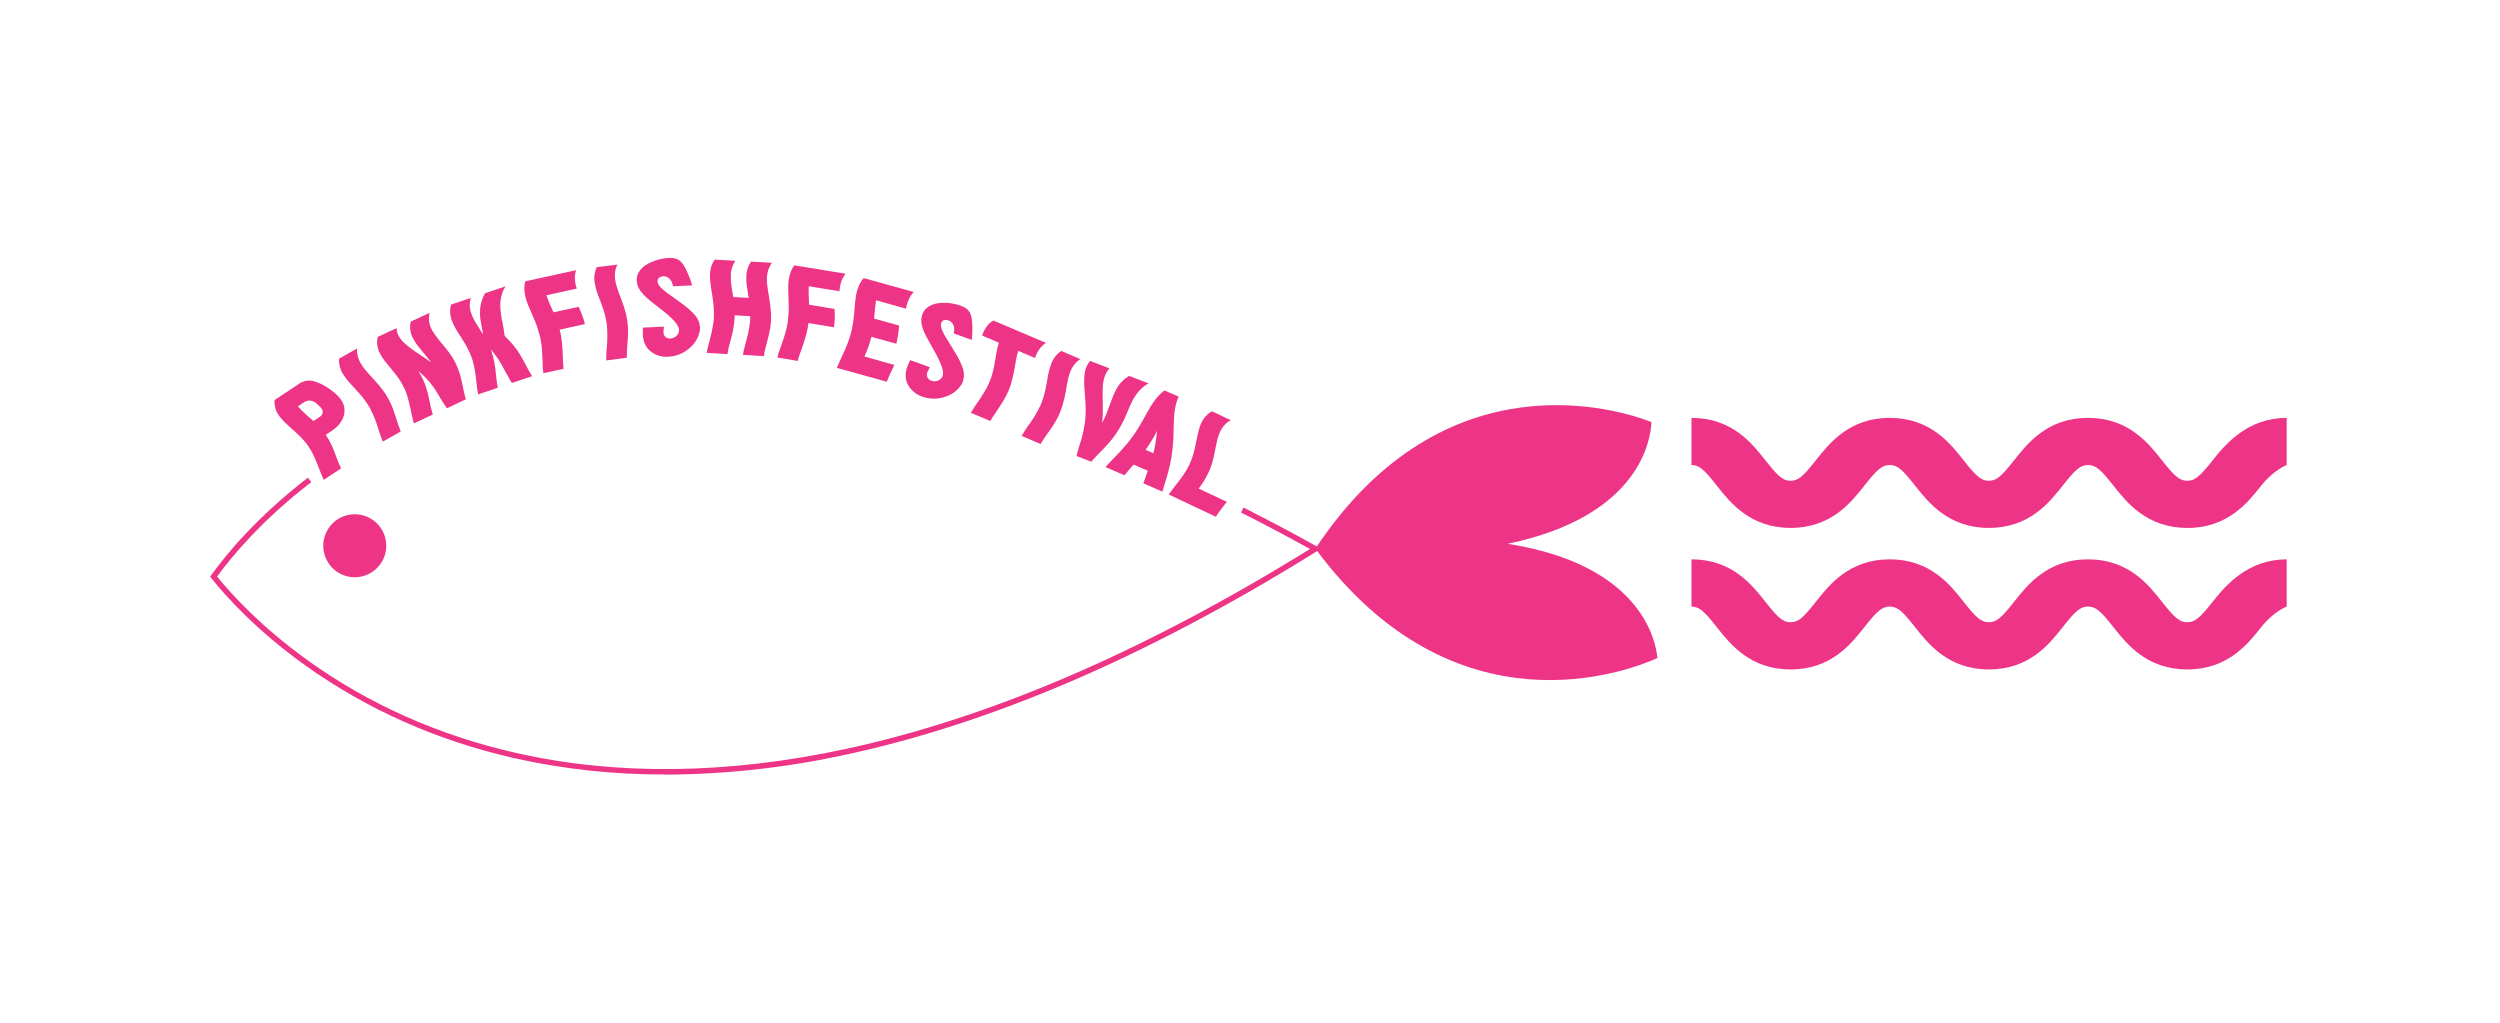
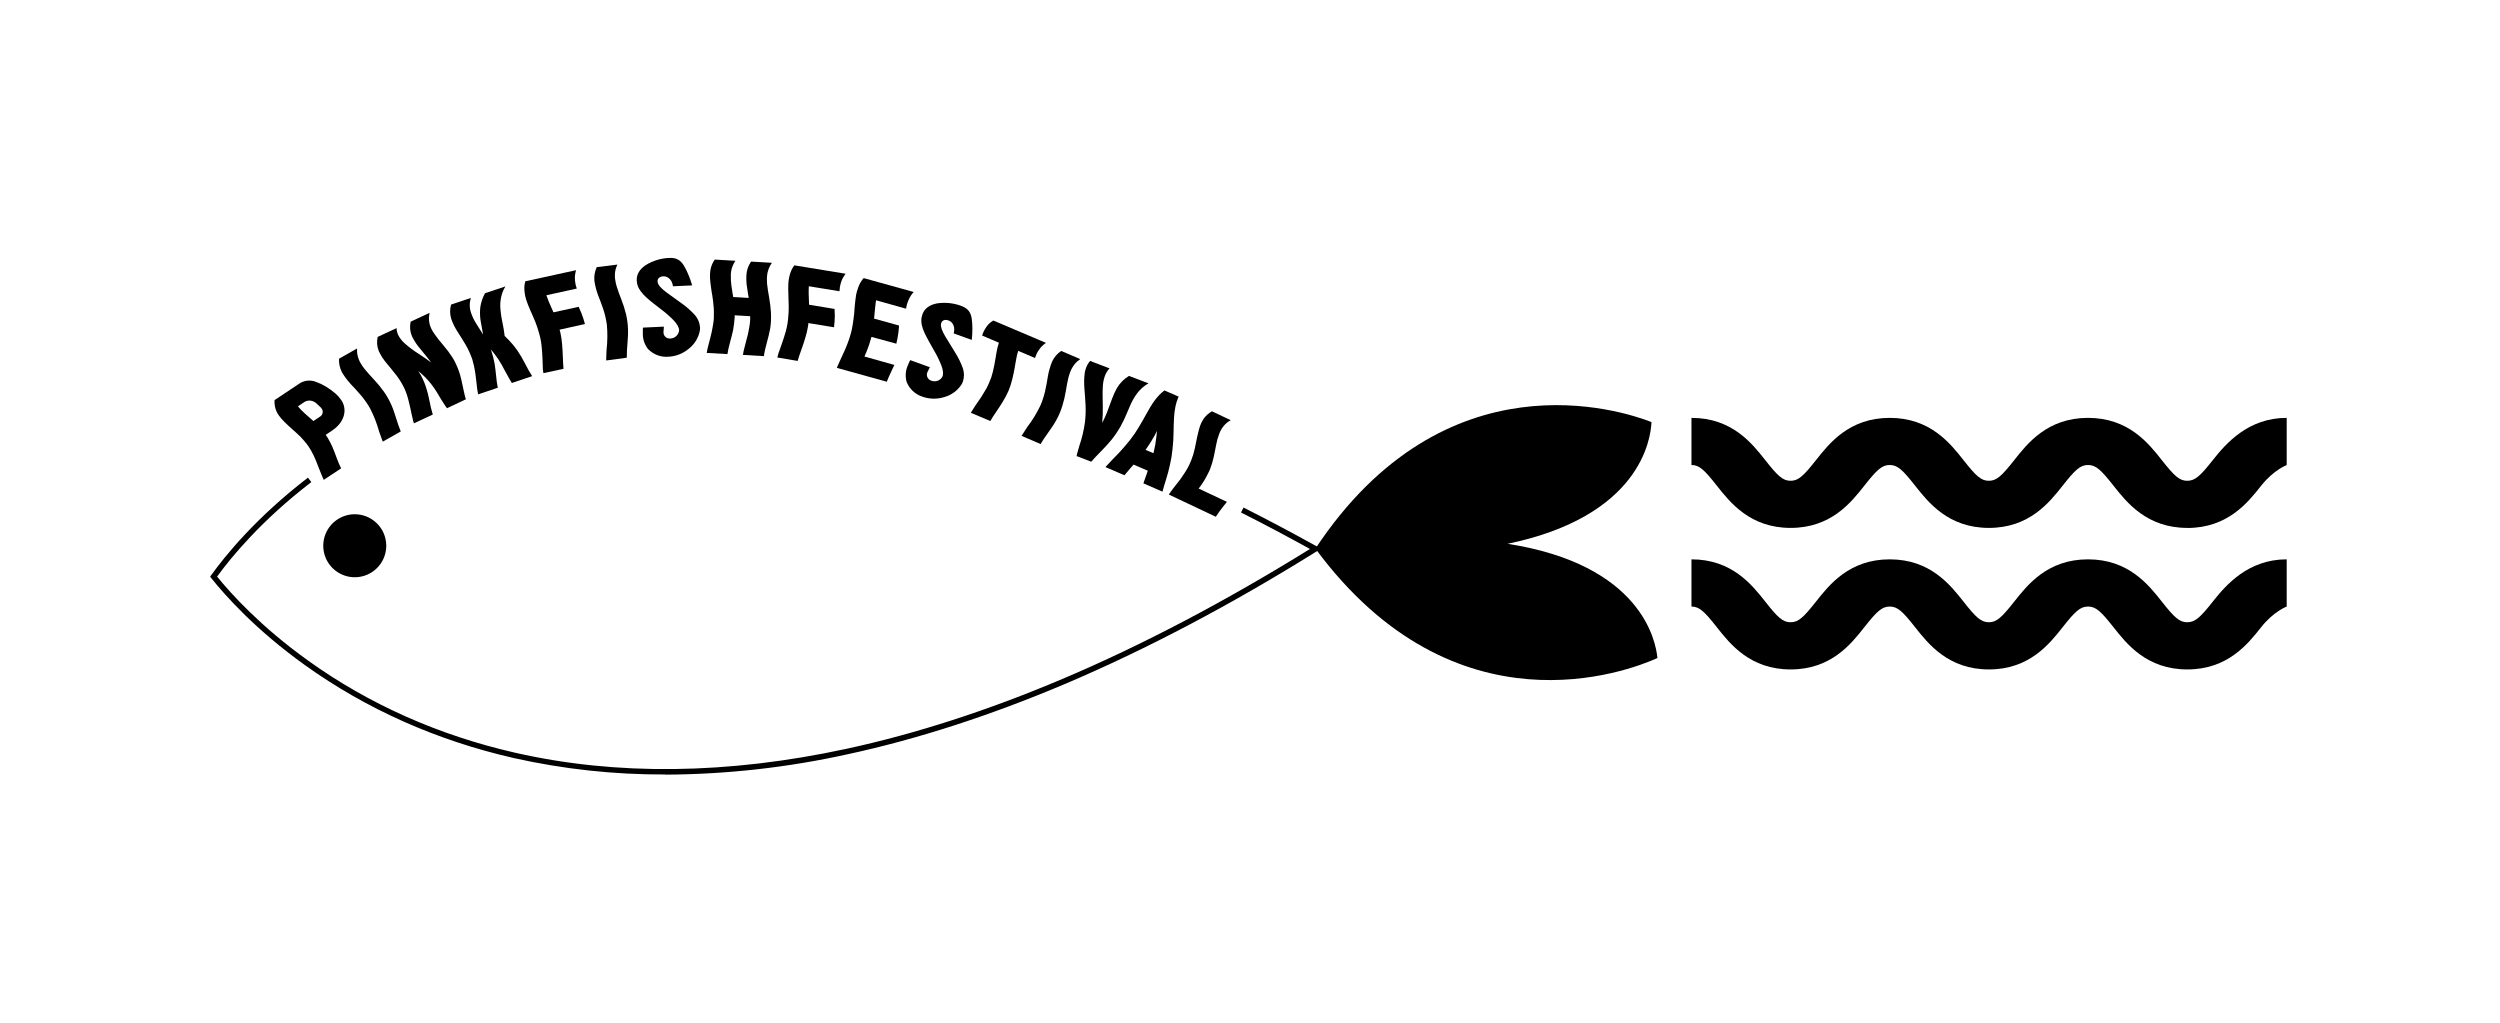
<svg xmlns="http://www.w3.org/2000/svg" id="Layer_1" data-name="Layer 1" viewBox="0 0 1190.55 487.12">
  <defs>
    <style>.cls-1{fill:#ee3486;}</style>
  </defs>
-   <path class="cls-1" d="M154.19,228.52a18.2,18.2,0,0,1-.8-1.76l-1.75-4.35c-.7-1.84-1.35-3.62-2.21-5.36a31.94,31.94,0,0,0-2.54-4.5,26.28,26.28,0,0,0-2-2.56,31.5,31.5,0,0,0-3.86-3.94l-1.56-1.41c-.78-.7-2.54-2.2-3.76-3.46a22.08,22.08,0,0,1-3.07-3.55l-.73-1.2a11.39,11.39,0,0,1-1.17-5.88L142.06,183a8.63,8.63,0,0,1,8.54-1.1,23.76,23.76,0,0,1,4.49,2.13,33.32,33.32,0,0,1,4.78,3.47,18.14,18.14,0,0,1,2.55,2.9,8.71,8.71,0,0,1,1.58,6.15c-.35,3.14-2.44,6.22-5.78,8.45l-3.12,2.09,1.06,1.59a39,39,0,0,1,2.12,4.1c.75,1.8,1.39,3.45,2.1,5.42s1.38,3.45,2.07,4.83Zm-1-33.91a2.82,2.82,0,0,0-.67-.78s-1.37-1.24-1.86-1.75a5.3,5.3,0,0,0-2.77-1.29,4.55,4.55,0,0,0-2.94.66l-3.07,2.06c1.91,2.4,5,4.85,7.37,7l3.08-2.05a2.67,2.67,0,0,0,.86-3.87" />
-   <path class="cls-1" d="M182.29,210.31s-.69-1.73-1.7-4.67a58.33,58.33,0,0,0-4.32-11.11,41.53,41.53,0,0,0-4.14-6c-1.62-1.94-3.4-3.78-5.09-5.61a34.76,34.76,0,0,1-4-5.3l-.26-.44a12.68,12.68,0,0,1-1.33-6.35l8.59-4.88a10.24,10.24,0,0,0,0,1.55,11.65,11.65,0,0,0,.82,3.63,10,10,0,0,0,.89,1.84,22.27,22.27,0,0,0,1.83,2.7c1.28,1.61,2.76,3.19,4.43,5a54.24,54.24,0,0,1,4.69,5.68,34.77,34.77,0,0,1,2,3.13,36.29,36.29,0,0,1,1.66,3.3c1.82,4.11,2.74,8.57,4.49,12.69Z" />
-   <path class="cls-1" d="M212.88,194.4a18.25,18.25,0,0,1-1.4-2c-.85-1.22-1.88-3-3.07-5a42.5,42.5,0,0,0-4.23-5.91,36.58,36.58,0,0,0-5-4.76,23.43,23.43,0,0,1,1.28,2l1,2.05c.42.92.88,2,1.3,3.26a48.6,48.6,0,0,1,1.79,7,53.63,53.63,0,0,0,1.56,6.37l-9,4.19-.39-1.29-.81-3.57c-.27-1.34-.69-3.46-1.19-5.28a34.36,34.36,0,0,0-2-6.21,35.9,35.9,0,0,0-3.76-6.27c-1.51-2-3.25-4-4.79-5.92a24.75,24.75,0,0,1-3.52-5.32l-.32-.7a11.22,11.22,0,0,1-.47-6.6l9-4.18a6.07,6.07,0,0,0,.42,2.4l.32.84a13.42,13.42,0,0,0,3.11,4,48.31,48.31,0,0,0,6.47,4.87c2.64,1.73,4.28,2.86,6.12,4.25a23.4,23.4,0,0,0-1.45-1.93c-.91-1.19-2.29-2.8-3.77-4.64a26.43,26.43,0,0,1-3.64-5.41l-.3-.63a11.19,11.19,0,0,1-.57-6.83l9-4.19a9.63,9.63,0,0,0-.25,1.59,11.29,11.29,0,0,0,.29,3.8,12.36,12.36,0,0,0,.74,2.05,19.06,19.06,0,0,0,1.61,2.69,60.36,60.36,0,0,0,4.12,5.25,53.88,53.88,0,0,1,4.45,5.95,31.06,31.06,0,0,1,1.65,3.1c.53,1.15,1,2.34,1.46,3.6,1.55,4.7,2.06,9.59,3.22,13.13Z" />
-   <path class="cls-1" d="M243.76,182.39l-1.07-1.78c-.77-1.29-1.34-2.38-2.39-4.31a54.14,54.14,0,0,0-3.05-5.3,53.1,53.1,0,0,0-3.5-4.6l.26.79a44.52,44.52,0,0,1,1.51,5.87c.35,2,.51,3.94.76,6.07a46.61,46.61,0,0,0,.78,5.52l-9.36,3.15-.25-1.33c-.16-.89-.31-1.92-.47-3.61-.19-1.35-.37-3.5-.66-5.36a41.79,41.79,0,0,0-1.41-6.38,40.66,40.66,0,0,0-3-6.66c-1.27-2.2-2.67-4.35-4-6.46a27.88,27.88,0,0,1-2.84-5.64l-.26-.78a12,12,0,0,1,0-6.53l9.42-3.17a12.74,12.74,0,0,0-.46,2.24,11.13,11.13,0,0,0,.6,5,24.65,24.65,0,0,0,2.69,5.42c1.08,1.79,2.17,3.44,3,4.79l-1.23-6.85a24.81,24.81,0,0,1-.09-6.29,19.58,19.58,0,0,1,2.23-6.54l9.73-3.26a14.7,14.7,0,0,0-1.46,3,18.48,18.48,0,0,0-1,6.59,45.82,45.82,0,0,0,1,7.4c.55,2.63.84,4.49,1.09,6.62l1.92,1.91a39.33,39.33,0,0,1,4.06,4.89,55.65,55.65,0,0,1,3.79,6.45,61.47,61.47,0,0,0,3.32,5.88Z" />
-   <path class="cls-1" d="M258.77,177.7l-.25-2-.18-5c-.13-2.06-.18-4.08-.44-6.17-.16-1.33-.36-2.53-.59-3.59l-.47-1.85s-.36-1.36-.94-3.12a52.53,52.53,0,0,0-2-5.12s-.6-1.3-1.32-3a53,53,0,0,1-2-5.11l-.41-1.54-.29-1.63a16.55,16.55,0,0,1-.18-2.89,14.57,14.57,0,0,1,.45-2.72l24.16-5.29-.23,1a11.85,11.85,0,0,0-.32,2.42,16.81,16.81,0,0,0,.36,3.44,17.85,17.85,0,0,0,.55,1.9l-14.45,3.17s.44,1.4,1.13,3.08,1.61,3.76,2.22,5.06l12-2.63,1.31,3a43.82,43.82,0,0,1,1.67,5.19L266.49,157l.39,1.48a39.21,39.21,0,0,1,.8,5.44c.19,2,.27,3.92.36,6.12s.15,3.95.32,5.6Z" />
-   <path class="cls-1" d="M288.68,171.66s0-1.87.17-5a58.72,58.72,0,0,0,.16-11.92,42.9,42.9,0,0,0-1.59-7.12c-.77-2.4-1.73-4.78-2.62-7.1a33.34,33.34,0,0,1-1.68-6.4l-.07-.51a12.5,12.5,0,0,1,1.14-6.39L294,126a11.81,11.81,0,0,0-.58,1.43,11.66,11.66,0,0,0-.6,3.68,9.51,9.51,0,0,0,.14,2,19.66,19.66,0,0,0,.68,3.18c.59,2,1.36,4,2.24,6.27a53.81,53.81,0,0,1,2.23,7c.29,1.24.51,2.44.67,3.64a36,36,0,0,1,.3,3.69c.14,4.48-.67,9-.59,13.45Z" />
-   <path class="cls-1" d="M308.76,166.41a11.52,11.52,0,0,1-2.63-7.21c0-.76,0-1.53,0-2.3a6.59,6.59,0,0,0,.08-.89l9.94-.46-.19,2.74a2.94,2.94,0,0,0,3.19,2.92,4.34,4.34,0,0,0,4.24-3.71l0-.38c-.06-1.27-1-2.83-2.43-4.41a51.75,51.75,0,0,0-6.45-5.64c-2.33-1.86-4.84-3.66-6.84-5.55s-3.75-4-4.25-6.43a11.82,11.82,0,0,1-.2-1.46c-.14-3.12,1.53-5.5,4.31-7.41a23.17,23.17,0,0,1,11.14-3.39c3.76-.18,5.48,1.27,7,3.63a32.83,32.83,0,0,1,2.11,4.24,40.89,40.89,0,0,1,1.84,5.21l-9.1.42-.31-1.2a4.85,4.85,0,0,0-1.59-2.54,3.74,3.74,0,0,0-2.72-1c-1.53.07-2.83.84-2.76,2.43l.09.51c.58,2.84,6.15,6,11.37,9.92a39,39,0,0,1,6.38,5.64,9.93,9.93,0,0,1,2.38,5.7,8.16,8.16,0,0,1,0,1.21,14.25,14.25,0,0,1-5.32,9.05,16.3,16.3,0,0,1-9.9,3.84,11.93,11.93,0,0,1-9.35-3.52" />
-   <path class="cls-1" d="M353.79,169l.37-2c.35-1.51.68-2.7,1.24-4.85a48.71,48.71,0,0,0,1.38-6.05,28.67,28.67,0,0,0,.47-3.8l0-1.72-7.39-.43,0,1a53.8,53.8,0,0,1-.73,6c-.44,2-.93,3.84-1.5,6s-1,3.83-1.21,5.48l-9.86-.57.37-2c.35-1.51.67-2.7,1.24-4.84s1-4,1.31-6.06a27.09,27.09,0,0,0,.47-3.8l0-1.72a24.14,24.14,0,0,0-.07-3.26c-.13-2-.41-3.85-.64-5.46l-.33-1.94c-.14-1-.47-3-.63-4.63a21.59,21.59,0,0,1-.14-4.09l.16-1.59a12.33,12.33,0,0,1,2.07-5.05l9.86.57A8.43,8.43,0,0,0,349.2,126a11.81,11.81,0,0,0-1.16,4.54l0,.57a28.85,28.85,0,0,0,.29,5.12c.26,1.93.61,3.8.84,5.22l7.39.42s-.09-.7-.34-1.93l-.69-4.64a30.77,30.77,0,0,1-.09-4.09,13.22,13.22,0,0,1,.16-1.58,12.62,12.62,0,0,1,2.08-5.05l9.93.57a10.12,10.12,0,0,0-.84,1.3,13.89,13.89,0,0,0-1.29,3.5l-.24,1.9c-.06,1,0,2.17.06,3.38.2,2.06.59,4.19,1,6.57a64.67,64.67,0,0,1,.86,7.33c.05,1.28,0,2.49,0,3.7a36.9,36.9,0,0,1-.4,3.68c-.77,4.49-2.35,8.61-3,13.1Z" />
-   <path class="cls-1" d="M370.2,170.25l.52-2,1.66-4.7c.65-2,1.35-3.84,1.87-5.89.34-1.3.6-2.48.77-3.55l.25-1.9s.16-1.39.27-3.25a53.52,53.52,0,0,0,0-5.48s-.09-1.43-.1-3.31a50.3,50.3,0,0,1,0-5.49l.19-1.58.32-1.62a18.49,18.49,0,0,1,.91-2.76,12.51,12.51,0,0,1,1.42-2.36l24.4,4-.59.87a11.64,11.64,0,0,0-1.19,2.13,16.34,16.34,0,0,0-.93,3.34c-.11.69-.15,1.33-.19,2l-14.6-2.38s-.1,1.47-.08,3.28.11,4.09.2,5.52l12.14,2,.11,3.31a47.49,47.49,0,0,1-.37,5.43l-12.2-2-.18,1.51a40.35,40.35,0,0,1-1.26,5.36c-.58,2-1.19,3.74-1.92,5.82s-1.32,3.72-1.77,5.33Z" />
-   <path class="cls-1" d="M398.53,175.19s.51-1.38,1.29-3,1.67-3.65,2.3-5c0,0,.7-1.53,1.43-3.44a45.32,45.32,0,0,0,1.55-4.66l.36-1.29s.32-1.37.62-3.2.53-3.82.71-5.42c0,0,.07-1.44.25-3.31.19-2.06.4-3.79.65-5.44l.37-1.55.51-1.58a12.84,12.84,0,0,1,2.73-4.86l23.83,6.61-.69.8a10.8,10.8,0,0,0-1.28,2,16.65,16.65,0,0,0-1.29,3.22,18.56,18.56,0,0,0-.41,1.93l-14.25-4s-.26,1.45-.43,3.25-.4,4.06-.53,5.48l11.91,3.3-.31,3.29c-.3,2-.58,3.74-1,5.35L415,160.44l-.29,1c-.19.68-.42,1.54-.77,2.57a58.7,58.7,0,0,1-2.27,5.78l14.24,4-1.41,3c-.86,1.88-1.62,3.45-2.19,5Z" />
-   <path class="cls-1" d="M431.81,182.08a11.61,11.61,0,0,1,.34-7.67c.26-.72.58-1.42.9-2.11a6,6,0,0,0,.42-.8l9.35,3.38-1.23,2.47a3,3,0,0,0,1.84,3.92,4.3,4.3,0,0,0,5.32-1.8l.13-.36c.44-1.2.2-3-.56-5a50.16,50.16,0,0,0-3.79-7.68c-1.43-2.61-3-5.24-4.18-7.74s-1.93-5.18-1.46-7.58a12.14,12.14,0,0,1,.38-1.42c1.06-2.94,3.52-4.49,6.83-5.19a23,23,0,0,1,11.57,1.14c3.55,1.28,4.59,3.28,5.08,6a36.76,36.76,0,0,1,.32,4.72,45.68,45.68,0,0,1-.3,5.52l-8.58-3.1.18-1.23a4.83,4.83,0,0,0-.49-3,3.72,3.72,0,0,0-2.15-1.93c-1.44-.52-2.93-.32-3.48,1.17l-.11.51c-.55,2.84,3.39,7.87,6.69,13.53a38.54,38.54,0,0,1,3.74,7.66,10,10,0,0,1,0,6.17,8.2,8.2,0,0,1-.47,1.11,14.23,14.23,0,0,1-8.39,6.32,16.41,16.41,0,0,1-10.62-.25,12,12,0,0,1-7.28-6.84" />
-   <path class="cls-1" d="M462.33,196.58s.75-1.28,2.12-3.39a83.26,83.26,0,0,0,5.24-8.09,29.12,29.12,0,0,0,1.37-2.88c.34-.83.69-1.65,1-2.5a43.53,43.53,0,0,0,1.44-5.83c.87-4.33,1.1-7.49,2.19-10.69l-8-3.41s.15-.5.47-1.26a11.38,11.38,0,0,1,.86-1.71,13.39,13.39,0,0,1,1.71-2.4,11,11,0,0,1,2.29-1.79l25.1,10.66-.9.65a11.42,11.42,0,0,0-1.77,1.74,13.55,13.55,0,0,0-2,3.32l-.56,1.5-8-3.42a35,35,0,0,0-.95,3.89c-.48,2.43-.93,5.91-1.87,9.59a34.58,34.58,0,0,1-1.79,5.54,39.8,39.8,0,0,1-2.81,5.32c-2,3.35-4.4,6.44-5.86,9.07Z" />
-   <path class="cls-1" d="M486.49,207.57s1-1.6,2.69-4.19a58,58,0,0,0,6.23-10.15,39.92,39.92,0,0,0,2.28-6.93c.57-2.46,1-5,1.39-7.45a35.21,35.21,0,0,1,1.83-6.35l.2-.47a12.48,12.48,0,0,1,4.25-4.91l9.08,3.9a11.68,11.68,0,0,0-1.23.93,11.84,11.84,0,0,0-2.4,2.85,11.1,11.1,0,0,0-.93,1.82,22.62,22.62,0,0,0-1.05,3.09c-.5,2-.86,4.13-1.26,6.53a54.53,54.53,0,0,1-1.7,7.18c-.39,1.22-.8,2.36-1.28,3.47a35,35,0,0,1-1.63,3.32c-2.17,3.93-5.17,7.35-7.4,11.26Z" />
-   <path class="cls-1" d="M512.68,217.19s.37-1.84,1.29-4.77a59.69,59.69,0,0,0,2.74-11.58,51.71,51.71,0,0,0,.27-7.67c-.11-2.71-.36-5.46-.56-8.13a35,35,0,0,1,.16-7.52,12.24,12.24,0,0,1,.67-2.47,10.07,10.07,0,0,1,1.9-3.17l9.22,3.54a9.54,9.54,0,0,0-1.66,2.37l-.54,1.23a17.41,17.41,0,0,0-1,5.39c-.19,2.8,0,6,0,9a68.81,68.81,0,0,1-.28,8l1.23-2.53c.39-.81.67-1.52,1-2.35l2.51-6.75a36.57,36.57,0,0,1,2.22-4.88,16.57,16.57,0,0,1,5.81-5.89l9.28,3.55s-.52.29-1.43.89a16.68,16.68,0,0,0-3,2.67,23.5,23.5,0,0,0-3.08,4.48c-1,1.81-1.72,3.78-2.68,5.93a56.24,56.24,0,0,1-3.15,6.58,48.53,48.53,0,0,1-4.25,6.29c-3.24,4-7.17,7.48-9.68,10.48Z" />
-   <path class="cls-1" d="M544.51,230.17l2.1-6-6.79-2.92-1.64,1.87c-1.06,1.2-1.92,2.22-2.69,3.21l-9.07-3.91s1.31-1.44,3.57-3.8a101.61,101.61,0,0,0,8.29-9.27,53.83,53.83,0,0,0,4.15-6.12c1.39-2.25,2.44-4.22,3.68-6.46,2.51-4.55,4.79-8.08,8.4-10.83l6.79,2.93-.3.7a21.94,21.94,0,0,0-1.23,4,34.76,34.76,0,0,0-.68,5.46c-.13,2.23-.18,4.44-.22,7s-.17,5.06-.48,7.71a52.45,52.45,0,0,1-1.22,7.52c-1,4.89-2.65,9.26-3.59,12.88Zm5.62-18.25c.4-2.39.67-4.64.87-6.7a67.14,67.14,0,0,1-5.47,9l3.74,1.61s.48-1.74.86-3.93" />
-   <path class="cls-1" d="M556.62,235.51s.79-1.25,1.9-2.69l3.42-4.38s.94-1.24,2.26-3.3a29.69,29.69,0,0,0,2.18-3.83,39.88,39.88,0,0,0,1.86-4.83,52.38,52.38,0,0,0,1.33-5.79c.45-2,.8-4.06,1.36-6a18.78,18.78,0,0,1,1.24-3.5,19.48,19.48,0,0,1,1-1.73,12.23,12.23,0,0,1,4-3.59l8.93,4.23a10.81,10.81,0,0,0-3.37,2.78,11,11,0,0,0-1.65,2.6l-.46,1.12a26.82,26.82,0,0,0-1.43,5.1c-.42,1.93-.74,3.95-1.19,5.93a39.49,39.49,0,0,1-1.73,5.74c-.3.77-.63,1.47-1,2.15a39.79,39.79,0,0,1-4.44,7.14L584.28,239l-2.08,2.61A53.61,53.61,0,0,0,579,246.1Z" />
-   <path class="cls-1" d="M1041.63,251.4c-19.28,0-28.83-12.11-35.15-20.12-5.92-7.5-8.37-9.84-12.11-9.84s-6.17,2.33-12.09,9.84c-6.32,8-15.86,20.12-35.14,20.12S918.33,239.29,912,231.28c-5.91-7.51-8.34-9.84-12.07-9.84s-6.17,2.33-12.09,9.84c-6.31,8-15.84,20.12-35.12,20.12s-28.82-12.11-35.14-20.12c-5.9-7.51-8.33-9.84-12.07-9.84V199c19.27,0,28.82,12.11,35.14,20.12,5.9,7.5,8.33,9.84,12.07,9.84s6.17-2.34,12.09-9.84c6.31-8,15.85-20.12,35.12-20.12s28.81,12.11,35.12,20.12c5.91,7.5,8.34,9.84,12.07,9.84s6.18-2.34,12.1-9.84c6.31-8,15.85-20.12,35.13-20.12s28.83,12.1,35.15,20.12c5.92,7.5,8.37,9.84,12.11,9.84s6.25-2.34,12.17-9.85c6.32-8,16.9-20.11,35.19-20.11v22.47s-6.24,2.33-12.16,9.84c-6.32,8-15.91,20.12-35.2,20.12" />
-   <path class="cls-1" d="M1041.63,318.8c-19.28,0-28.83-12.1-35.15-20.11-5.92-7.51-8.37-9.84-12.11-9.84s-6.17,2.33-12.09,9.83c-6.32,8-15.86,20.12-35.14,20.12S918.33,306.69,912,298.68c-5.91-7.5-8.34-9.83-12.07-9.83s-6.17,2.33-12.09,9.83c-6.31,8-15.84,20.12-35.12,20.12s-28.82-12.11-35.14-20.12c-5.9-7.5-8.33-9.83-12.07-9.83V266.37c19.27,0,28.82,12.12,35.14,20.13,5.9,7.5,8.33,9.83,12.07,9.83s6.17-2.33,12.09-9.83c6.31-8,15.85-20.13,35.12-20.13s28.81,12.12,35.12,20.13c5.91,7.5,8.34,9.83,12.07,9.83s6.18-2.33,12.1-9.83c6.31-8,15.85-20.13,35.13-20.13s28.83,12.11,35.15,20.13c5.92,7.5,8.37,9.83,12.11,9.83s6.25-2.33,12.17-9.84c6.32-8,16.9-20.12,35.19-20.12v22.48s-6.24,2.33-12.16,9.83c-6.32,8-15.91,20.12-35.2,20.12" />
-   <path class="cls-1" d="M316.79,368.82A323.39,323.39,0,0,1,244.66,361c-36.66-8.37-70.1-23.25-99.39-44.22-23.52-16.84-38-33.15-44.58-41.37l-.62-.78.58-.82c6.59-9.18,21.34-27.42,46-46.34l1.61,2.11c-23.68,18.16-38.09,35.66-44.87,45,6.74,8.33,20.9,23.94,43.43,40.08,29,20.77,62.12,35.5,98.45,43.79,48.16,11,101.28,10.37,157.9-1.87,33-7.13,67.58-18.33,102.88-33.3,37.88-16.06,77.49-36.87,117.77-61.85-11-6.08-22-11.92-32.83-17.37l1.2-2.36c11.46,5.8,23.2,12,34.89,18.51l2,1.09-1.91,1.18c-41,25.59-81.44,46.86-120,63.24-35.45,15-70.22,26.28-103.36,33.44a410.88,410.88,0,0,1-86.92,9.74" />
-   <path class="cls-1" d="M717.81,259c63.16-13.07,68.31-49.69,68.66-58-14.22-5.6-98.22-33-160.05,60.26,66.46,90,149,58.42,162.88,52.11-.76-8.23-7.75-44.55-71.49-54.42" />
-   <path class="cls-1" d="M183.94,259.48A15,15,0,1,1,168.6,244.9a15,15,0,0,1,15.34,14.58" />
+   <path className="cls-1" d="M154.19,228.52a18.2,18.2,0,0,1-.8-1.76l-1.75-4.35c-.7-1.84-1.35-3.62-2.21-5.36a31.94,31.94,0,0,0-2.54-4.5,26.28,26.28,0,0,0-2-2.56,31.5,31.5,0,0,0-3.86-3.94l-1.56-1.41c-.78-.7-2.54-2.2-3.76-3.46a22.08,22.08,0,0,1-3.07-3.55l-.73-1.2a11.39,11.39,0,0,1-1.17-5.88L142.06,183a8.63,8.63,0,0,1,8.54-1.1,23.76,23.76,0,0,1,4.49,2.13,33.32,33.32,0,0,1,4.78,3.47,18.14,18.14,0,0,1,2.55,2.9,8.71,8.71,0,0,1,1.58,6.15c-.35,3.14-2.44,6.22-5.78,8.45l-3.12,2.09,1.06,1.59a39,39,0,0,1,2.12,4.1c.75,1.8,1.39,3.45,2.1,5.42s1.38,3.45,2.07,4.83Zm-1-33.91a2.82,2.82,0,0,0-.67-.78s-1.37-1.24-1.86-1.75a5.3,5.3,0,0,0-2.77-1.29,4.55,4.55,0,0,0-2.94.66l-3.07,2.06c1.91,2.4,5,4.85,7.37,7l3.08-2.05a2.67,2.67,0,0,0,.86-3.87" />
+   <path className="cls-1" d="M182.29,210.31s-.69-1.73-1.7-4.67a58.33,58.33,0,0,0-4.32-11.11,41.53,41.53,0,0,0-4.14-6c-1.62-1.94-3.4-3.78-5.09-5.61a34.76,34.76,0,0,1-4-5.3l-.26-.44a12.68,12.68,0,0,1-1.33-6.35l8.59-4.88a10.24,10.24,0,0,0,0,1.55,11.65,11.65,0,0,0,.82,3.63,10,10,0,0,0,.89,1.84,22.27,22.27,0,0,0,1.83,2.7c1.28,1.61,2.76,3.19,4.43,5a54.24,54.24,0,0,1,4.69,5.68,34.77,34.77,0,0,1,2,3.13,36.29,36.29,0,0,1,1.66,3.3c1.82,4.11,2.74,8.57,4.49,12.69Z" />
+   <path className="cls-1" d="M212.88,194.4a18.25,18.25,0,0,1-1.4-2c-.85-1.22-1.88-3-3.07-5a42.5,42.5,0,0,0-4.23-5.91,36.58,36.58,0,0,0-5-4.76,23.43,23.43,0,0,1,1.28,2l1,2.05c.42.92.88,2,1.3,3.26a48.6,48.6,0,0,1,1.79,7,53.63,53.63,0,0,0,1.56,6.37l-9,4.19-.39-1.29-.81-3.57c-.27-1.34-.69-3.46-1.19-5.28a34.36,34.36,0,0,0-2-6.21,35.9,35.9,0,0,0-3.76-6.27c-1.51-2-3.25-4-4.79-5.92a24.75,24.75,0,0,1-3.52-5.32l-.32-.7a11.22,11.22,0,0,1-.47-6.6l9-4.18a6.07,6.07,0,0,0,.42,2.4l.32.84a13.42,13.42,0,0,0,3.11,4,48.31,48.31,0,0,0,6.47,4.87c2.64,1.73,4.28,2.86,6.12,4.25a23.4,23.4,0,0,0-1.45-1.93c-.91-1.19-2.29-2.8-3.77-4.64a26.43,26.43,0,0,1-3.64-5.41l-.3-.63a11.19,11.19,0,0,1-.57-6.83l9-4.19a9.63,9.63,0,0,0-.25,1.59,11.29,11.29,0,0,0,.29,3.8,12.36,12.36,0,0,0,.74,2.05,19.06,19.06,0,0,0,1.61,2.69,60.36,60.36,0,0,0,4.12,5.25,53.88,53.88,0,0,1,4.45,5.95,31.06,31.06,0,0,1,1.65,3.1c.53,1.15,1,2.34,1.46,3.6,1.55,4.7,2.06,9.59,3.22,13.13Z" />
+   <path className="cls-1" d="M243.76,182.39l-1.07-1.78c-.77-1.29-1.34-2.38-2.39-4.31a54.14,54.14,0,0,0-3.05-5.3,53.1,53.1,0,0,0-3.5-4.6l.26.79a44.52,44.52,0,0,1,1.51,5.87c.35,2,.51,3.94.76,6.07a46.61,46.61,0,0,0,.78,5.52l-9.36,3.15-.25-1.33c-.16-.89-.31-1.92-.47-3.61-.19-1.35-.37-3.5-.66-5.36a41.79,41.79,0,0,0-1.41-6.38,40.66,40.66,0,0,0-3-6.66c-1.27-2.2-2.67-4.35-4-6.46a27.88,27.88,0,0,1-2.84-5.64l-.26-.78a12,12,0,0,1,0-6.53l9.42-3.17a12.74,12.74,0,0,0-.46,2.24,11.13,11.13,0,0,0,.6,5,24.65,24.65,0,0,0,2.69,5.42c1.08,1.79,2.17,3.44,3,4.79l-1.23-6.85a24.81,24.81,0,0,1-.09-6.29,19.58,19.58,0,0,1,2.23-6.54l9.73-3.26a14.7,14.7,0,0,0-1.46,3,18.48,18.48,0,0,0-1,6.59,45.82,45.82,0,0,0,1,7.4c.55,2.63.84,4.49,1.09,6.62l1.92,1.91a39.33,39.33,0,0,1,4.06,4.89,55.65,55.65,0,0,1,3.79,6.45,61.47,61.47,0,0,0,3.32,5.88Z" />
+   <path className="cls-1" d="M258.77,177.7l-.25-2-.18-5c-.13-2.06-.18-4.08-.44-6.17-.16-1.33-.36-2.53-.59-3.59l-.47-1.85s-.36-1.36-.94-3.12a52.53,52.53,0,0,0-2-5.12s-.6-1.3-1.32-3a53,53,0,0,1-2-5.11l-.41-1.54-.29-1.63a16.55,16.55,0,0,1-.18-2.89,14.57,14.57,0,0,1,.45-2.72l24.16-5.29-.23,1a11.85,11.85,0,0,0-.32,2.42,16.81,16.81,0,0,0,.36,3.44,17.85,17.85,0,0,0,.55,1.9l-14.45,3.17s.44,1.4,1.13,3.08,1.61,3.76,2.22,5.06l12-2.63,1.31,3a43.82,43.82,0,0,1,1.67,5.19L266.49,157l.39,1.48a39.21,39.21,0,0,1,.8,5.44c.19,2,.27,3.92.36,6.12s.15,3.95.32,5.6Z" />
+   <path className="cls-1" d="M288.68,171.66s0-1.87.17-5a58.72,58.72,0,0,0,.16-11.92,42.9,42.9,0,0,0-1.59-7.12c-.77-2.4-1.73-4.78-2.62-7.1a33.34,33.34,0,0,1-1.68-6.4l-.07-.51a12.5,12.5,0,0,1,1.14-6.39L294,126a11.81,11.81,0,0,0-.58,1.43,11.66,11.66,0,0,0-.6,3.68,9.51,9.51,0,0,0,.14,2,19.66,19.66,0,0,0,.68,3.18c.59,2,1.36,4,2.24,6.27a53.81,53.81,0,0,1,2.23,7c.29,1.24.51,2.44.67,3.64a36,36,0,0,1,.3,3.69c.14,4.48-.67,9-.59,13.45Z" />
+   <path className="cls-1" d="M308.76,166.41a11.52,11.52,0,0,1-2.63-7.21c0-.76,0-1.53,0-2.3a6.59,6.59,0,0,0,.08-.89l9.94-.46-.19,2.74a2.94,2.94,0,0,0,3.19,2.92,4.34,4.34,0,0,0,4.24-3.71l0-.38c-.06-1.27-1-2.83-2.43-4.41a51.75,51.75,0,0,0-6.45-5.64c-2.33-1.86-4.84-3.66-6.84-5.55s-3.75-4-4.25-6.43a11.82,11.82,0,0,1-.2-1.46c-.14-3.12,1.53-5.5,4.31-7.41a23.17,23.17,0,0,1,11.14-3.39c3.76-.18,5.48,1.27,7,3.63a32.83,32.83,0,0,1,2.11,4.24,40.89,40.89,0,0,1,1.84,5.21l-9.1.42-.31-1.2a4.85,4.85,0,0,0-1.59-2.54,3.74,3.74,0,0,0-2.72-1c-1.53.07-2.83.84-2.76,2.43l.09.51c.58,2.84,6.15,6,11.37,9.92a39,39,0,0,1,6.38,5.64,9.93,9.93,0,0,1,2.38,5.7,8.16,8.16,0,0,1,0,1.21,14.25,14.25,0,0,1-5.32,9.05,16.3,16.3,0,0,1-9.9,3.84,11.93,11.93,0,0,1-9.35-3.52" />
+   <path className="cls-1" d="M353.79,169l.37-2c.35-1.51.68-2.7,1.24-4.85a48.71,48.71,0,0,0,1.38-6.05,28.67,28.67,0,0,0,.47-3.8l0-1.72-7.39-.43,0,1a53.8,53.8,0,0,1-.73,6c-.44,2-.93,3.84-1.5,6s-1,3.83-1.21,5.48l-9.86-.57.37-2c.35-1.51.67-2.7,1.24-4.84s1-4,1.31-6.06a27.09,27.09,0,0,0,.47-3.8l0-1.72a24.14,24.14,0,0,0-.07-3.26c-.13-2-.41-3.85-.64-5.46l-.33-1.94c-.14-1-.47-3-.63-4.63a21.59,21.59,0,0,1-.14-4.09l.16-1.59a12.33,12.33,0,0,1,2.07-5.05l9.86.57A8.43,8.43,0,0,0,349.2,126a11.81,11.81,0,0,0-1.16,4.54l0,.57a28.85,28.85,0,0,0,.29,5.12c.26,1.93.61,3.8.84,5.22l7.39.42s-.09-.7-.34-1.93l-.69-4.64a30.77,30.77,0,0,1-.09-4.09,13.22,13.22,0,0,1,.16-1.58,12.62,12.62,0,0,1,2.08-5.05l9.93.57a10.12,10.12,0,0,0-.84,1.3,13.89,13.89,0,0,0-1.29,3.5l-.24,1.9c-.06,1,0,2.17.06,3.38.2,2.06.59,4.19,1,6.57a64.67,64.67,0,0,1,.86,7.33c.05,1.28,0,2.49,0,3.7a36.9,36.9,0,0,1-.4,3.68c-.77,4.49-2.35,8.61-3,13.1Z" />
+   <path className="cls-1" d="M370.2,170.25l.52-2,1.66-4.7c.65-2,1.35-3.84,1.87-5.89.34-1.3.6-2.48.77-3.55l.25-1.9s.16-1.39.27-3.25a53.52,53.52,0,0,0,0-5.48s-.09-1.43-.1-3.31a50.3,50.3,0,0,1,0-5.49l.19-1.58.32-1.62a18.49,18.49,0,0,1,.91-2.76,12.51,12.51,0,0,1,1.42-2.36l24.4,4-.59.87a11.64,11.64,0,0,0-1.19,2.13,16.34,16.34,0,0,0-.93,3.34c-.11.69-.15,1.33-.19,2l-14.6-2.38s-.1,1.47-.08,3.28.11,4.09.2,5.52l12.14,2,.11,3.31a47.49,47.49,0,0,1-.37,5.43l-12.2-2-.18,1.51a40.35,40.35,0,0,1-1.26,5.36c-.58,2-1.19,3.74-1.92,5.82s-1.32,3.72-1.77,5.33Z" />
+   <path className="cls-1" d="M398.53,175.19s.51-1.38,1.29-3,1.67-3.65,2.3-5c0,0,.7-1.53,1.43-3.44a45.32,45.32,0,0,0,1.55-4.66l.36-1.29s.32-1.37.62-3.2.53-3.82.71-5.42c0,0,.07-1.44.25-3.31.19-2.06.4-3.79.65-5.44l.37-1.55.51-1.58a12.84,12.84,0,0,1,2.73-4.86l23.83,6.61-.69.8a10.8,10.8,0,0,0-1.28,2,16.65,16.65,0,0,0-1.29,3.22,18.56,18.56,0,0,0-.41,1.93l-14.25-4s-.26,1.45-.43,3.25-.4,4.06-.53,5.48l11.91,3.3-.31,3.29c-.3,2-.58,3.74-1,5.35L415,160.44l-.29,1c-.19.68-.42,1.54-.77,2.57a58.7,58.7,0,0,1-2.27,5.78l14.24,4-1.41,3c-.86,1.88-1.62,3.45-2.19,5Z" />
+   <path className="cls-1" d="M431.81,182.08a11.61,11.61,0,0,1,.34-7.67c.26-.72.58-1.42.9-2.11a6,6,0,0,0,.42-.8l9.35,3.38-1.23,2.47a3,3,0,0,0,1.84,3.92,4.3,4.3,0,0,0,5.32-1.8l.13-.36c.44-1.2.2-3-.56-5a50.16,50.16,0,0,0-3.79-7.68c-1.43-2.61-3-5.24-4.18-7.74s-1.93-5.18-1.46-7.58a12.14,12.14,0,0,1,.38-1.42c1.06-2.94,3.52-4.49,6.83-5.19a23,23,0,0,1,11.57,1.14c3.55,1.28,4.59,3.28,5.08,6a36.76,36.76,0,0,1,.32,4.72,45.68,45.68,0,0,1-.3,5.52l-8.58-3.1.18-1.23a4.83,4.83,0,0,0-.49-3,3.72,3.72,0,0,0-2.15-1.93c-1.44-.52-2.93-.32-3.48,1.17l-.11.51c-.55,2.84,3.39,7.87,6.69,13.53a38.54,38.54,0,0,1,3.74,7.66,10,10,0,0,1,0,6.17,8.2,8.2,0,0,1-.47,1.11,14.23,14.23,0,0,1-8.39,6.32,16.41,16.41,0,0,1-10.62-.25,12,12,0,0,1-7.28-6.84" />
+   <path className="cls-1" d="M462.33,196.58s.75-1.28,2.12-3.39a83.26,83.26,0,0,0,5.24-8.09,29.12,29.12,0,0,0,1.37-2.88c.34-.83.69-1.65,1-2.5a43.53,43.53,0,0,0,1.44-5.83c.87-4.33,1.1-7.49,2.19-10.69l-8-3.41s.15-.5.47-1.26a11.38,11.38,0,0,1,.86-1.71,13.39,13.39,0,0,1,1.71-2.4,11,11,0,0,1,2.29-1.79l25.1,10.66-.9.65a11.42,11.42,0,0,0-1.77,1.74,13.55,13.55,0,0,0-2,3.32l-.56,1.5-8-3.42a35,35,0,0,0-.95,3.89c-.48,2.43-.93,5.91-1.87,9.59a34.58,34.58,0,0,1-1.79,5.54,39.8,39.8,0,0,1-2.81,5.32c-2,3.35-4.4,6.44-5.86,9.07Z" />
+   <path className="cls-1" d="M486.49,207.57s1-1.6,2.69-4.19a58,58,0,0,0,6.23-10.15,39.92,39.92,0,0,0,2.28-6.93c.57-2.46,1-5,1.39-7.45a35.21,35.21,0,0,1,1.83-6.35l.2-.47a12.48,12.48,0,0,1,4.25-4.91l9.08,3.9a11.68,11.68,0,0,0-1.23.93,11.84,11.84,0,0,0-2.4,2.85,11.1,11.1,0,0,0-.93,1.82,22.62,22.62,0,0,0-1.05,3.09c-.5,2-.86,4.13-1.26,6.53a54.53,54.53,0,0,1-1.7,7.18c-.39,1.22-.8,2.36-1.28,3.47a35,35,0,0,1-1.63,3.32c-2.17,3.93-5.17,7.35-7.4,11.26Z" />
+   <path className="cls-1" d="M512.68,217.19s.37-1.84,1.29-4.77a59.69,59.69,0,0,0,2.74-11.58,51.71,51.71,0,0,0,.27-7.67c-.11-2.71-.36-5.46-.56-8.13a35,35,0,0,1,.16-7.52,12.24,12.24,0,0,1,.67-2.47,10.07,10.07,0,0,1,1.9-3.17l9.22,3.54a9.54,9.54,0,0,0-1.66,2.37l-.54,1.23a17.41,17.41,0,0,0-1,5.39c-.19,2.8,0,6,0,9a68.81,68.81,0,0,1-.28,8l1.23-2.53c.39-.81.67-1.52,1-2.35l2.51-6.75a36.57,36.57,0,0,1,2.22-4.88,16.57,16.57,0,0,1,5.81-5.89l9.28,3.55s-.52.29-1.43.89a16.68,16.68,0,0,0-3,2.67,23.5,23.5,0,0,0-3.08,4.48c-1,1.81-1.72,3.78-2.68,5.93a56.24,56.24,0,0,1-3.15,6.58,48.53,48.53,0,0,1-4.25,6.29c-3.24,4-7.17,7.48-9.68,10.48Z" />
+   <path className="cls-1" d="M544.51,230.17l2.1-6-6.79-2.92-1.64,1.87c-1.06,1.2-1.92,2.22-2.69,3.21l-9.07-3.91s1.31-1.44,3.57-3.8a101.61,101.61,0,0,0,8.29-9.27,53.83,53.83,0,0,0,4.15-6.12c1.39-2.25,2.44-4.22,3.68-6.46,2.51-4.55,4.79-8.08,8.4-10.83l6.79,2.93-.3.7a21.94,21.94,0,0,0-1.23,4,34.76,34.76,0,0,0-.68,5.46c-.13,2.23-.18,4.44-.22,7s-.17,5.06-.48,7.71a52.45,52.45,0,0,1-1.22,7.52c-1,4.89-2.65,9.26-3.59,12.88Zm5.62-18.25c.4-2.39.67-4.64.87-6.7a67.14,67.14,0,0,1-5.47,9l3.74,1.61s.48-1.74.86-3.93" />
+   <path className="cls-1" d="M556.62,235.51s.79-1.25,1.9-2.69l3.42-4.38s.94-1.24,2.26-3.3a29.69,29.69,0,0,0,2.18-3.83,39.88,39.88,0,0,0,1.86-4.83,52.38,52.38,0,0,0,1.33-5.79c.45-2,.8-4.06,1.36-6a18.78,18.78,0,0,1,1.24-3.5,19.48,19.48,0,0,1,1-1.73,12.23,12.23,0,0,1,4-3.59l8.93,4.23a10.81,10.81,0,0,0-3.37,2.78,11,11,0,0,0-1.65,2.6l-.46,1.12a26.82,26.82,0,0,0-1.43,5.1c-.42,1.93-.74,3.95-1.19,5.93a39.49,39.49,0,0,1-1.73,5.74c-.3.77-.63,1.47-1,2.15a39.79,39.79,0,0,1-4.44,7.14L584.28,239l-2.08,2.61A53.61,53.61,0,0,0,579,246.1Z" />
+   <path className="cls-1" d="M1041.63,251.4c-19.28,0-28.83-12.11-35.15-20.12-5.92-7.5-8.37-9.84-12.11-9.84s-6.17,2.33-12.09,9.84c-6.32,8-15.86,20.12-35.14,20.12S918.33,239.29,912,231.28c-5.91-7.51-8.34-9.84-12.07-9.84s-6.17,2.33-12.09,9.84c-6.31,8-15.84,20.12-35.12,20.12s-28.82-12.11-35.14-20.12c-5.9-7.51-8.33-9.84-12.07-9.84V199c19.27,0,28.82,12.11,35.14,20.12,5.9,7.5,8.33,9.84,12.07,9.84s6.17-2.34,12.09-9.84c6.31-8,15.85-20.12,35.12-20.12s28.81,12.11,35.12,20.12c5.91,7.5,8.34,9.84,12.07,9.84s6.18-2.34,12.1-9.84c6.31-8,15.85-20.12,35.13-20.12s28.83,12.1,35.15,20.12c5.92,7.5,8.37,9.84,12.11,9.84s6.25-2.34,12.17-9.85c6.32-8,16.9-20.11,35.19-20.11v22.47s-6.24,2.33-12.16,9.84c-6.32,8-15.91,20.12-35.2,20.12" />
+   <path className="cls-1" d="M1041.63,318.8c-19.28,0-28.83-12.1-35.15-20.11-5.92-7.51-8.37-9.84-12.11-9.84s-6.17,2.33-12.09,9.83c-6.32,8-15.86,20.12-35.14,20.12S918.33,306.69,912,298.68c-5.91-7.5-8.34-9.83-12.07-9.83s-6.17,2.33-12.09,9.83c-6.31,8-15.84,20.12-35.12,20.12s-28.82-12.11-35.14-20.12c-5.9-7.5-8.33-9.83-12.07-9.83V266.37c19.27,0,28.82,12.12,35.14,20.13,5.9,7.5,8.33,9.83,12.07,9.83s6.17-2.33,12.09-9.83c6.31-8,15.85-20.13,35.12-20.13s28.81,12.12,35.12,20.13c5.91,7.5,8.34,9.83,12.07,9.83s6.18-2.33,12.1-9.83c6.31-8,15.85-20.13,35.13-20.13s28.83,12.11,35.15,20.13c5.92,7.5,8.37,9.83,12.11,9.83s6.25-2.33,12.17-9.84c6.32-8,16.9-20.12,35.19-20.12v22.48s-6.24,2.33-12.16,9.83c-6.32,8-15.91,20.12-35.2,20.12" />
+   <path className="cls-1" d="M316.79,368.82A323.39,323.39,0,0,1,244.66,361c-36.66-8.37-70.1-23.25-99.39-44.22-23.52-16.84-38-33.15-44.58-41.37l-.62-.78.58-.82c6.59-9.18,21.34-27.42,46-46.34l1.61,2.11c-23.68,18.16-38.09,35.66-44.87,45,6.74,8.33,20.9,23.94,43.43,40.08,29,20.77,62.12,35.5,98.45,43.79,48.16,11,101.28,10.37,157.9-1.87,33-7.13,67.58-18.33,102.88-33.3,37.88-16.06,77.49-36.87,117.77-61.85-11-6.08-22-11.92-32.83-17.37l1.2-2.36c11.46,5.8,23.2,12,34.89,18.51l2,1.09-1.91,1.18c-41,25.59-81.44,46.86-120,63.24-35.45,15-70.22,26.28-103.36,33.44a410.88,410.88,0,0,1-86.92,9.74" />
+   <path className="cls-1" d="M717.81,259c63.16-13.07,68.31-49.69,68.66-58-14.22-5.6-98.22-33-160.05,60.26,66.46,90,149,58.42,162.88,52.11-.76-8.23-7.75-44.55-71.49-54.42" />
+   <path className="cls-1" d="M183.94,259.48A15,15,0,1,1,168.6,244.9a15,15,0,0,1,15.34,14.58" />
</svg>
